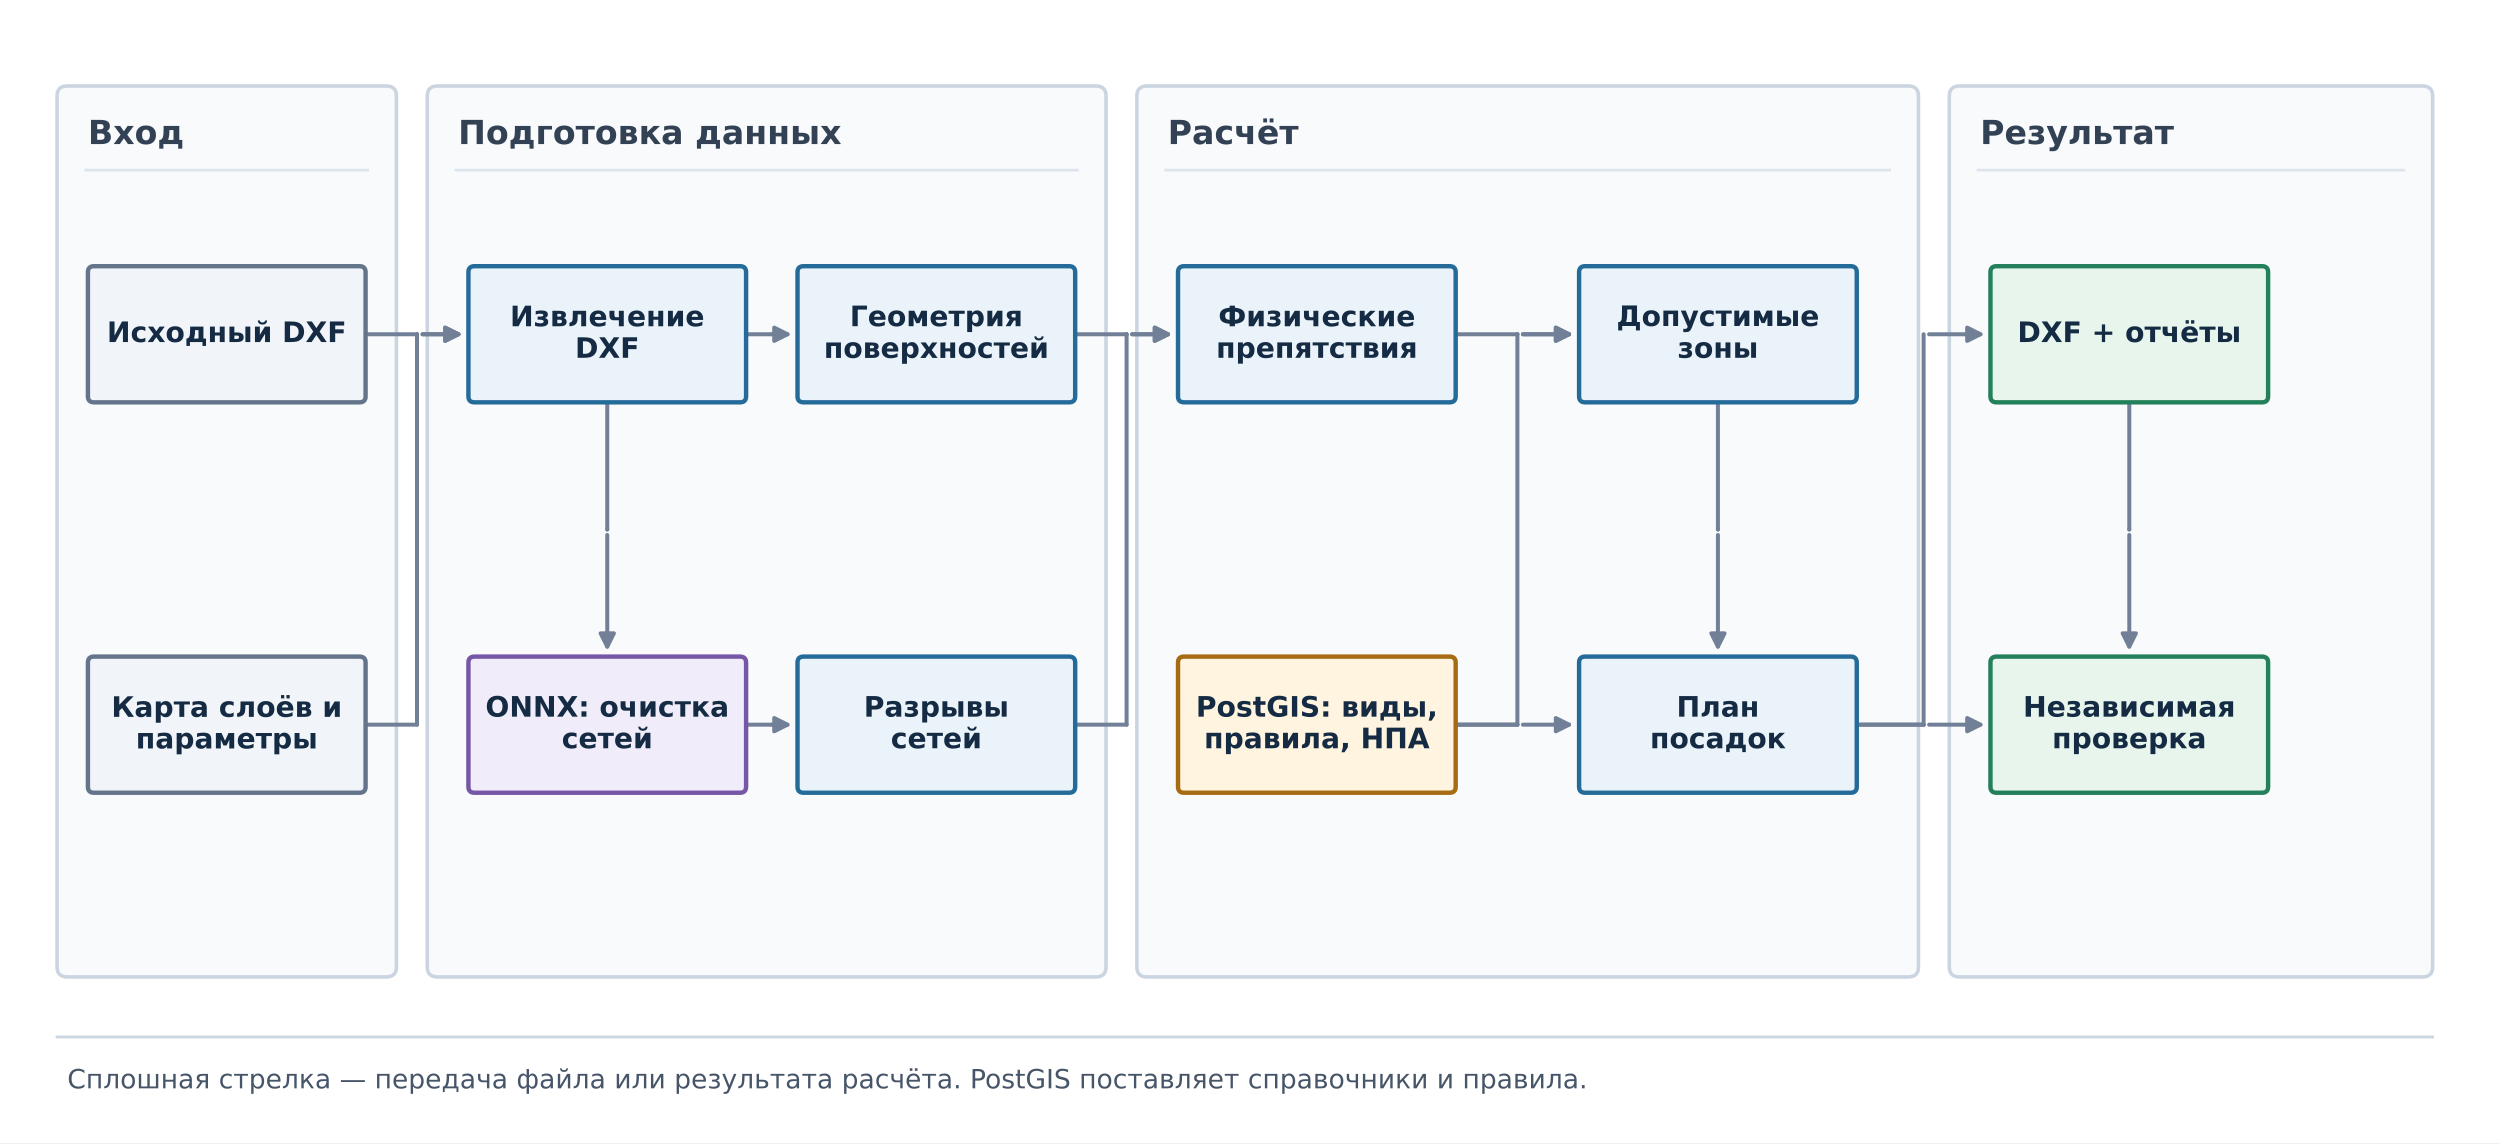
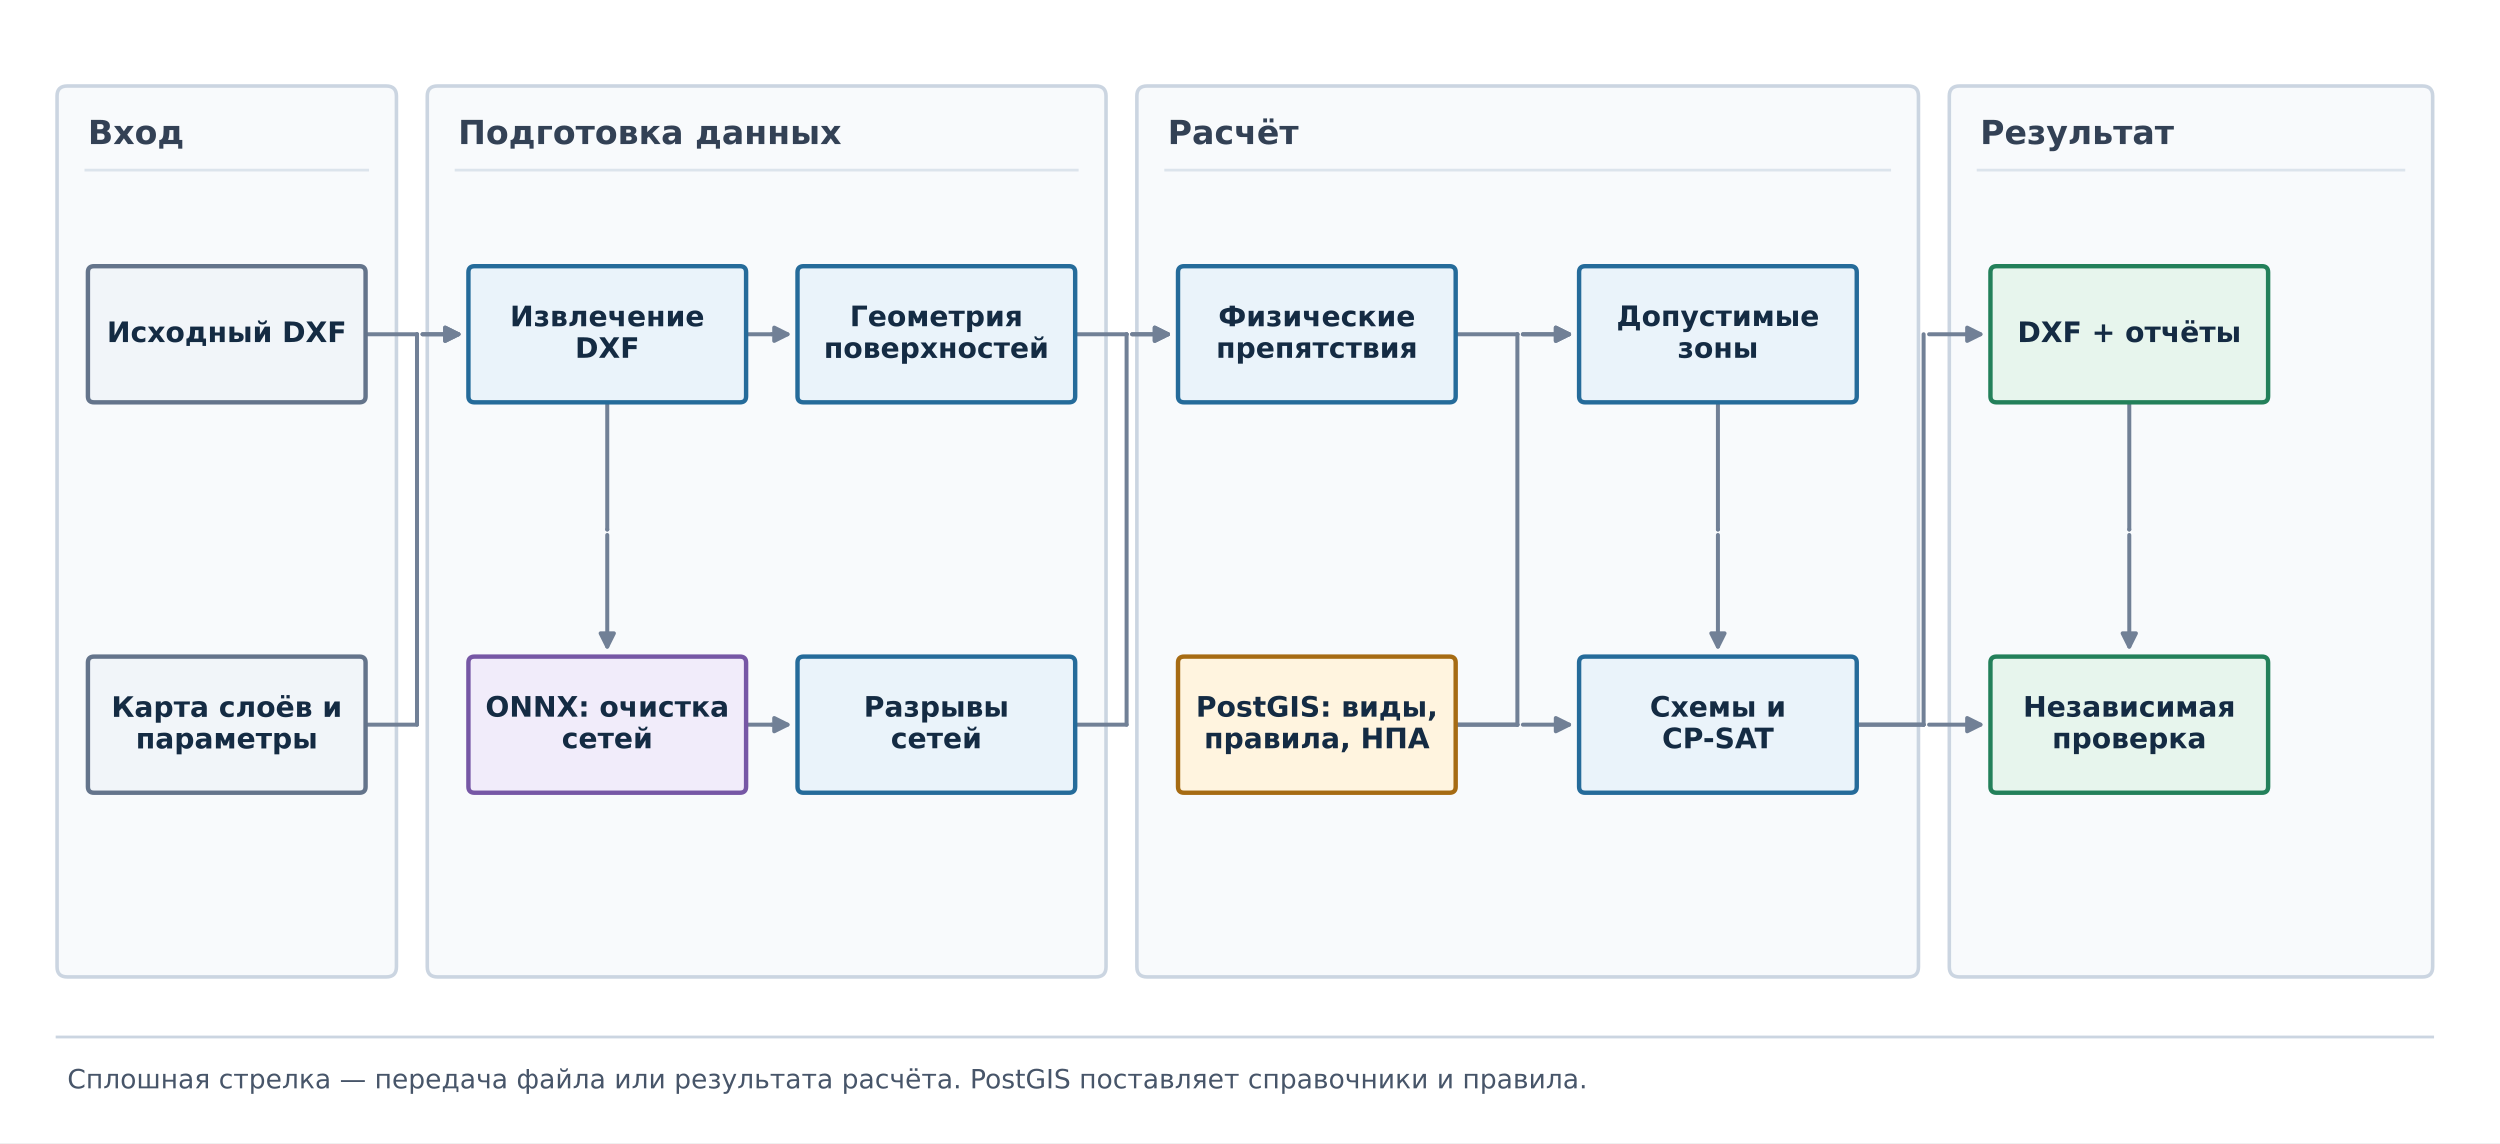
<svg xmlns="http://www.w3.org/2000/svg" width="904.32pt" height="413.46pt" viewBox="0 0 904.32 413.46" version="1.1">
  <defs>
    <style type="text/css">*{stroke-linejoin: round; stroke-linecap: butt}</style>
  </defs>
  <g id="figure_1">
    <g id="patch_1">
      <path d="M 0 413.46  L 904.32 413.46  L 904.32 -0  L 0 -0  z " style="fill: #ffffff" />
    </g>
    <g id="axes_1">
      <g id="patch_2">
-         <path d="M 24.36 31.108  L 139.68 31.108  Q 143.4 31.108 143.4 34.729  L 143.4 349.763  Q 143.4 353.384 139.68 353.384  L 24.36 353.384  Q 20.64 353.384 20.64 349.763  L 20.64 34.729  Q 20.64 31.108 24.36 31.108  z " clip-path="url(#pbd0133809a)" style="fill: #f8fafc; stroke: #cbd5e1; stroke-width: 1.3; stroke-linejoin: miter" />
+         <path d="M 24.36 31.108  L 139.68 31.108  Q 143.4 31.108 143.4 34.729  L 143.4 349.763  Q 143.4 353.384 139.68 353.384  L 24.36 353.384  Q 20.64 353.384 20.64 349.763  L 20.64 34.729  Q 20.64 31.108 24.36 31.108  z " clip-path="url(#p7a023d77e9)" style="fill: #f8fafc; stroke: #cbd5e1; stroke-width: 1.3; stroke-linejoin: miter" />
      </g>
      <g id="patch_3">
-         <path d="M 158.28 31.108  L 396.36 31.108  Q 400.08 31.108 400.08 34.729  L 400.08 349.763  Q 400.08 353.384 396.36 353.384  L 158.28 353.384  Q 154.56 353.384 154.56 349.763  L 154.56 34.729  Q 154.56 31.108 158.28 31.108  z " clip-path="url(#pbd0133809a)" style="fill: #f8fafc; stroke: #cbd5e1; stroke-width: 1.3; stroke-linejoin: miter" />
+         <path d="M 158.28 31.108  L 396.36 31.108  Q 400.08 31.108 400.08 34.729  L 400.08 349.763  Q 400.08 353.384 396.36 353.384  L 158.28 353.384  Q 154.56 353.384 154.56 349.763  L 154.56 34.729  Q 154.56 31.108 158.28 31.108  z " clip-path="url(#p7a023d77e9)" style="fill: #f8fafc; stroke: #cbd5e1; stroke-width: 1.3; stroke-linejoin: miter" />
      </g>
      <g id="patch_4">
-         <path d="M 414.96 31.108  L 690.24 31.108  Q 693.96 31.108 693.96 34.729  L 693.96 349.763  Q 693.96 353.384 690.24 353.384  L 414.96 353.384  Q 411.24 353.384 411.24 349.763  L 411.24 34.729  Q 411.24 31.108 414.96 31.108  z " clip-path="url(#pbd0133809a)" style="fill: #f8fafc; stroke: #cbd5e1; stroke-width: 1.3; stroke-linejoin: miter" />
+         <path d="M 414.96 31.108  L 690.24 31.108  Q 693.96 31.108 693.96 34.729  L 693.96 349.763  Q 693.96 353.384 690.24 353.384  L 414.96 353.384  Q 411.24 353.384 411.24 349.763  L 411.24 34.729  Q 411.24 31.108 414.96 31.108  z " clip-path="url(#p7a023d77e9)" style="fill: #f8fafc; stroke: #cbd5e1; stroke-width: 1.3; stroke-linejoin: miter" />
      </g>
      <g id="patch_5">
-         <path d="M 708.84 31.108  L 876.24 31.108  Q 879.96 31.108 879.96 34.729  L 879.96 349.763  Q 879.96 353.384 876.24 353.384  L 708.84 353.384  Q 705.12 353.384 705.12 349.763  L 705.12 34.729  Q 705.12 31.108 708.84 31.108  z " clip-path="url(#pbd0133809a)" style="fill: #f8fafc; stroke: #cbd5e1; stroke-width: 1.3; stroke-linejoin: miter" />
+         <path d="M 708.84 31.108  L 876.24 31.108  Q 879.96 31.108 879.96 34.729  L 879.96 349.763  Q 879.96 353.384 876.24 353.384  L 708.84 353.384  Q 705.12 353.384 705.12 349.763  L 705.12 34.729  Q 705.12 31.108 708.84 31.108  z " clip-path="url(#p7a023d77e9)" style="fill: #f8fafc; stroke: #cbd5e1; stroke-width: 1.3; stroke-linejoin: miter" />
      </g>
      <g id="line2d_1">
-         <path d="M 31.056 61.525  L 132.984 61.525  " clip-path="url(#pbd0133809a)" style="fill: none; stroke: #dce4ec; stroke-linecap: square" />
+         <path d="M 31.056 61.525  L 132.984 61.525  " clip-path="url(#p7a023d77e9)" style="fill: none; stroke: #dce4ec; stroke-linecap: square" />
      </g>
      <g id="line2d_2">
-         <path d="M 164.976 61.525  L 389.664 61.525  " clip-path="url(#pbd0133809a)" style="fill: none; stroke: #dce4ec; stroke-linecap: square" />
+         <path d="M 164.976 61.525  L 389.664 61.525  " clip-path="url(#p7a023d77e9)" style="fill: none; stroke: #dce4ec; stroke-linecap: square" />
      </g>
      <g id="line2d_3">
-         <path d="M 421.656 61.525  L 683.544 61.525  " clip-path="url(#pbd0133809a)" style="fill: none; stroke: #dce4ec; stroke-linecap: square" />
+         <path d="M 421.656 61.525  L 683.544 61.525  " clip-path="url(#p7a023d77e9)" style="fill: none; stroke: #dce4ec; stroke-linecap: square" />
      </g>
      <g id="line2d_4">
-         <path d="M 715.536 61.525  L 869.544 61.525  " clip-path="url(#pbd0133809a)" style="fill: none; stroke: #dce4ec; stroke-linecap: square" />
+         <path d="M 715.536 61.525  L 869.544 61.525  " clip-path="url(#p7a023d77e9)" style="fill: none; stroke: #dce4ec; stroke-linecap: square" />
      </g>
      <g id="line2d_5">
-         <path d="M 132.24 120.91  L 150.84 120.91  " clip-path="url(#pbd0133809a)" style="fill: none; stroke: #718096; stroke-width: 1.45; stroke-linecap: round" />
+         <path d="M 132.24 120.91  L 150.84 120.91  " clip-path="url(#p7a023d77e9)" style="fill: none; stroke: #718096; stroke-width: 1.45; stroke-linecap: round" />
      </g>
      <g id="line2d_6">
-         <path d="M 150.84 120.91  L 150.84 120.91  " clip-path="url(#pbd0133809a)" style="fill: none; stroke: #718096; stroke-width: 1.45; stroke-linecap: round" />
+         <path d="M 150.84 120.91  L 150.84 120.91  " clip-path="url(#p7a023d77e9)" style="fill: none; stroke: #718096; stroke-width: 1.45; stroke-linecap: round" />
      </g>
      <g id="patch_6">
-         <path d="M 152.843 120.91  Q 160.142 120.91 165.821 120.91  " clip-path="url(#pbd0133809a)" style="fill: none; stroke: #718096; stroke-width: 1.45; stroke-linecap: round" />
-         <path d="M 161.021 118.51  L 165.821 120.91  L 161.021 123.31  z " clip-path="url(#pbd0133809a)" style="fill: #718096; stroke: #718096; stroke-width: 1.45; stroke-linecap: round" />
+         <path d="M 152.843 120.91  Q 160.142 120.91 165.821 120.91  " clip-path="url(#p7a023d77e9)" style="fill: none; stroke: #718096; stroke-width: 1.45; stroke-linecap: round" />
+         <path d="M 161.021 118.51  L 165.821 120.91  L 161.021 123.31  z " clip-path="url(#p7a023d77e9)" style="fill: #718096; stroke: #718096; stroke-width: 1.45; stroke-linecap: round" />
      </g>
      <g id="line2d_7">
-         <path d="M 132.24 262.133  L 150.84 262.133  " clip-path="url(#pbd0133809a)" style="fill: none; stroke: #718096; stroke-width: 1.45; stroke-linecap: round" />
+         <path d="M 132.24 262.133  L 150.84 262.133  " clip-path="url(#p7a023d77e9)" style="fill: none; stroke: #718096; stroke-width: 1.45; stroke-linecap: round" />
      </g>
      <g id="line2d_8">
-         <path d="M 150.84 262.133  L 150.84 120.91  " clip-path="url(#pbd0133809a)" style="fill: none; stroke: #718096; stroke-width: 1.45; stroke-linecap: round" />
+         <path d="M 150.84 262.133  L 150.84 120.91  " clip-path="url(#p7a023d77e9)" style="fill: none; stroke: #718096; stroke-width: 1.45; stroke-linecap: round" />
      </g>
      <g id="patch_7">
-         <path d="M 152.843 120.91  Q 160.142 120.91 165.821 120.91  " clip-path="url(#pbd0133809a)" style="fill: none; stroke: #718096; stroke-width: 1.45; stroke-linecap: round" />
-         <path d="M 161.021 118.51  L 165.821 120.91  L 161.021 123.31  z " clip-path="url(#pbd0133809a)" style="fill: #718096; stroke: #718096; stroke-width: 1.45; stroke-linecap: round" />
+         <path d="M 152.843 120.91  Q 160.142 120.91 165.821 120.91  " clip-path="url(#p7a023d77e9)" style="fill: none; stroke: #718096; stroke-width: 1.45; stroke-linecap: round" />
+         <path d="M 161.021 118.51  L 165.821 120.91  L 161.021 123.31  z " clip-path="url(#p7a023d77e9)" style="fill: #718096; stroke: #718096; stroke-width: 1.45; stroke-linecap: round" />
      </g>
      <g id="line2d_9">
-         <path d="M 269.88 120.91  L 279.18 120.91  " clip-path="url(#pbd0133809a)" style="fill: none; stroke: #718096; stroke-width: 1.45; stroke-linecap: round" />
+         <path d="M 269.88 120.91  L 279.18 120.91  " clip-path="url(#p7a023d77e9)" style="fill: none; stroke: #718096; stroke-width: 1.45; stroke-linecap: round" />
      </g>
      <g id="line2d_10">
-         <path d="M 279.18 120.91  L 279.18 120.91  " clip-path="url(#pbd0133809a)" style="fill: none; stroke: #718096; stroke-width: 1.45; stroke-linecap: round" />
+         <path d="M 279.18 120.91  L 279.18 120.91  " clip-path="url(#p7a023d77e9)" style="fill: none; stroke: #718096; stroke-width: 1.45; stroke-linecap: round" />
      </g>
      <g id="patch_8">
-         <path d="M 281.183 120.91  Q 283.832 120.91 284.86 120.91  " clip-path="url(#pbd0133809a)" style="fill: none; stroke: #718096; stroke-width: 1.45; stroke-linecap: round" />
-         <path d="M 280.06 118.51  L 284.86 120.91  L 280.06 123.31  z " clip-path="url(#pbd0133809a)" style="fill: #718096; stroke: #718096; stroke-width: 1.45; stroke-linecap: round" />
+         <path d="M 281.183 120.91  Q 283.832 120.91 284.86 120.91  " clip-path="url(#p7a023d77e9)" style="fill: none; stroke: #718096; stroke-width: 1.45; stroke-linecap: round" />
+         <path d="M 280.06 118.51  L 284.86 120.91  L 280.06 123.31  z " clip-path="url(#p7a023d77e9)" style="fill: #718096; stroke: #718096; stroke-width: 1.45; stroke-linecap: round" />
      </g>
      <g id="line2d_11">
-         <path d="M 219.66 145.534  L 219.66 191.521  " clip-path="url(#pbd0133809a)" style="fill: none; stroke: #718096; stroke-width: 1.45; stroke-linecap: round" />
+         <path d="M 219.66 145.534  L 219.66 191.521  " clip-path="url(#p7a023d77e9)" style="fill: none; stroke: #718096; stroke-width: 1.45; stroke-linecap: round" />
      </g>
      <g id="line2d_12">
-         <path d="M 219.66 191.521  L 219.66 191.521  " clip-path="url(#pbd0133809a)" style="fill: none; stroke: #718096; stroke-width: 1.45; stroke-linecap: round" />
+         <path d="M 219.66 191.521  L 219.66 191.521  " clip-path="url(#p7a023d77e9)" style="fill: none; stroke: #718096; stroke-width: 1.45; stroke-linecap: round" />
      </g>
      <g id="patch_9">
-         <path d="M 219.66 193.523  Q 219.66 214.516 219.66 233.888  " clip-path="url(#pbd0133809a)" style="fill: none; stroke: #718096; stroke-width: 1.45; stroke-linecap: round" />
-         <path d="M 222.06 229.088  L 219.66 233.888  L 217.26 229.088  z " clip-path="url(#pbd0133809a)" style="fill: #718096; stroke: #718096; stroke-width: 1.45; stroke-linecap: round" />
+         <path d="M 219.66 193.523  Q 219.66 214.516 219.66 233.888  " clip-path="url(#p7a023d77e9)" style="fill: none; stroke: #718096; stroke-width: 1.45; stroke-linecap: round" />
+         <path d="M 222.06 229.088  L 219.66 233.888  L 217.26 229.088  z " clip-path="url(#p7a023d77e9)" style="fill: #718096; stroke: #718096; stroke-width: 1.45; stroke-linecap: round" />
      </g>
      <g id="line2d_13">
-         <path d="M 269.88 262.133  L 279.18 262.133  " clip-path="url(#pbd0133809a)" style="fill: none; stroke: #718096; stroke-width: 1.45; stroke-linecap: round" />
+         <path d="M 269.88 262.133  L 279.18 262.133  " clip-path="url(#p7a023d77e9)" style="fill: none; stroke: #718096; stroke-width: 1.45; stroke-linecap: round" />
      </g>
      <g id="line2d_14">
-         <path d="M 279.18 262.133  L 279.18 262.133  " clip-path="url(#pbd0133809a)" style="fill: none; stroke: #718096; stroke-width: 1.45; stroke-linecap: round" />
+         <path d="M 279.18 262.133  L 279.18 262.133  " clip-path="url(#p7a023d77e9)" style="fill: none; stroke: #718096; stroke-width: 1.45; stroke-linecap: round" />
      </g>
      <g id="patch_10">
-         <path d="M 281.183 262.133  Q 283.832 262.133 284.86 262.133  " clip-path="url(#pbd0133809a)" style="fill: none; stroke: #718096; stroke-width: 1.45; stroke-linecap: round" />
-         <path d="M 280.06 259.733  L 284.86 262.133  L 280.06 264.533  z " clip-path="url(#pbd0133809a)" style="fill: #718096; stroke: #718096; stroke-width: 1.45; stroke-linecap: round" />
+         <path d="M 281.183 262.133  Q 283.832 262.133 284.86 262.133  " clip-path="url(#p7a023d77e9)" style="fill: none; stroke: #718096; stroke-width: 1.45; stroke-linecap: round" />
+         <path d="M 280.06 259.733  L 284.86 262.133  L 280.06 264.533  z " clip-path="url(#p7a023d77e9)" style="fill: #718096; stroke: #718096; stroke-width: 1.45; stroke-linecap: round" />
      </g>
      <g id="line2d_15">
-         <path d="M 388.92 120.91  L 407.52 120.91  " clip-path="url(#pbd0133809a)" style="fill: none; stroke: #718096; stroke-width: 1.45; stroke-linecap: round" />
+         <path d="M 388.92 120.91  L 407.52 120.91  " clip-path="url(#p7a023d77e9)" style="fill: none; stroke: #718096; stroke-width: 1.45; stroke-linecap: round" />
      </g>
      <g id="line2d_16">
-         <path d="M 407.52 120.91  L 407.52 120.91  " clip-path="url(#pbd0133809a)" style="fill: none; stroke: #718096; stroke-width: 1.45; stroke-linecap: round" />
+         <path d="M 407.52 120.91  L 407.52 120.91  " clip-path="url(#p7a023d77e9)" style="fill: none; stroke: #718096; stroke-width: 1.45; stroke-linecap: round" />
      </g>
      <g id="patch_11">
-         <path d="M 409.523 120.91  Q 416.822 120.91 422.501 120.91  " clip-path="url(#pbd0133809a)" style="fill: none; stroke: #718096; stroke-width: 1.45; stroke-linecap: round" />
-         <path d="M 417.701 118.51  L 422.501 120.91  L 417.701 123.31  z " clip-path="url(#pbd0133809a)" style="fill: #718096; stroke: #718096; stroke-width: 1.45; stroke-linecap: round" />
+         <path d="M 409.523 120.91  Q 416.822 120.91 422.501 120.91  " clip-path="url(#p7a023d77e9)" style="fill: none; stroke: #718096; stroke-width: 1.45; stroke-linecap: round" />
+         <path d="M 417.701 118.51  L 422.501 120.91  L 417.701 123.31  z " clip-path="url(#p7a023d77e9)" style="fill: #718096; stroke: #718096; stroke-width: 1.45; stroke-linecap: round" />
      </g>
      <g id="line2d_17">
-         <path d="M 388.92 262.133  L 407.52 262.133  " clip-path="url(#pbd0133809a)" style="fill: none; stroke: #718096; stroke-width: 1.45; stroke-linecap: round" />
+         <path d="M 388.92 262.133  L 407.52 262.133  " clip-path="url(#p7a023d77e9)" style="fill: none; stroke: #718096; stroke-width: 1.45; stroke-linecap: round" />
      </g>
      <g id="line2d_18">
-         <path d="M 407.52 262.133  L 407.52 120.91  " clip-path="url(#pbd0133809a)" style="fill: none; stroke: #718096; stroke-width: 1.45; stroke-linecap: round" />
+         <path d="M 407.52 262.133  L 407.52 120.91  " clip-path="url(#p7a023d77e9)" style="fill: none; stroke: #718096; stroke-width: 1.45; stroke-linecap: round" />
      </g>
      <g id="patch_12">
-         <path d="M 409.523 120.91  Q 416.822 120.91 422.501 120.91  " clip-path="url(#pbd0133809a)" style="fill: none; stroke: #718096; stroke-width: 1.45; stroke-linecap: round" />
-         <path d="M 417.701 118.51  L 422.501 120.91  L 417.701 123.31  z " clip-path="url(#pbd0133809a)" style="fill: #718096; stroke: #718096; stroke-width: 1.45; stroke-linecap: round" />
+         <path d="M 409.523 120.91  Q 416.822 120.91 422.501 120.91  " clip-path="url(#p7a023d77e9)" style="fill: none; stroke: #718096; stroke-width: 1.45; stroke-linecap: round" />
+         <path d="M 417.701 118.51  L 422.501 120.91  L 417.701 123.31  z " clip-path="url(#p7a023d77e9)" style="fill: #718096; stroke: #718096; stroke-width: 1.45; stroke-linecap: round" />
      </g>
      <g id="line2d_19">
-         <path d="M 526.56 120.91  L 548.88 120.91  " clip-path="url(#pbd0133809a)" style="fill: none; stroke: #718096; stroke-width: 1.45; stroke-linecap: round" />
+         <path d="M 526.56 120.91  L 548.88 120.91  " clip-path="url(#p7a023d77e9)" style="fill: none; stroke: #718096; stroke-width: 1.45; stroke-linecap: round" />
      </g>
      <g id="line2d_20">
-         <path d="M 548.88 120.91  L 548.88 120.91  " clip-path="url(#pbd0133809a)" style="fill: none; stroke: #718096; stroke-width: 1.45; stroke-linecap: round" />
+         <path d="M 548.88 120.91  L 548.88 120.91  " clip-path="url(#p7a023d77e9)" style="fill: none; stroke: #718096; stroke-width: 1.45; stroke-linecap: round" />
      </g>
      <g id="patch_13">
-         <path d="M 550.883 120.91  Q 560.042 120.91 567.58 120.91  " clip-path="url(#pbd0133809a)" style="fill: none; stroke: #718096; stroke-width: 1.45; stroke-linecap: round" />
-         <path d="M 562.78 118.51  L 567.58 120.91  L 562.78 123.31  z " clip-path="url(#pbd0133809a)" style="fill: #718096; stroke: #718096; stroke-width: 1.45; stroke-linecap: round" />
+         <path d="M 550.883 120.91  Q 560.042 120.91 567.58 120.91  " clip-path="url(#p7a023d77e9)" style="fill: none; stroke: #718096; stroke-width: 1.45; stroke-linecap: round" />
+         <path d="M 562.78 118.51  L 567.58 120.91  L 562.78 123.31  z " clip-path="url(#p7a023d77e9)" style="fill: #718096; stroke: #718096; stroke-width: 1.45; stroke-linecap: round" />
      </g>
      <g id="line2d_21">
-         <path d="M 526.56 262.133  L 548.88 262.133  " clip-path="url(#pbd0133809a)" style="fill: none; stroke: #718096; stroke-width: 1.45; stroke-linecap: round" />
+         <path d="M 526.56 262.133  L 548.88 262.133  " clip-path="url(#p7a023d77e9)" style="fill: none; stroke: #718096; stroke-width: 1.45; stroke-linecap: round" />
      </g>
      <g id="line2d_22">
-         <path d="M 548.88 262.133  L 548.88 120.91  " clip-path="url(#pbd0133809a)" style="fill: none; stroke: #718096; stroke-width: 1.45; stroke-linecap: round" />
+         <path d="M 548.88 262.133  L 548.88 120.91  " clip-path="url(#p7a023d77e9)" style="fill: none; stroke: #718096; stroke-width: 1.45; stroke-linecap: round" />
      </g>
      <g id="patch_14">
-         <path d="M 550.883 120.91  Q 560.042 120.91 567.58 120.91  " clip-path="url(#pbd0133809a)" style="fill: none; stroke: #718096; stroke-width: 1.45; stroke-linecap: round" />
-         <path d="M 562.78 118.51  L 567.58 120.91  L 562.78 123.31  z " clip-path="url(#pbd0133809a)" style="fill: #718096; stroke: #718096; stroke-width: 1.45; stroke-linecap: round" />
+         <path d="M 550.883 120.91  Q 560.042 120.91 567.58 120.91  " clip-path="url(#p7a023d77e9)" style="fill: none; stroke: #718096; stroke-width: 1.45; stroke-linecap: round" />
+         <path d="M 562.78 118.51  L 567.58 120.91  L 562.78 123.31  z " clip-path="url(#p7a023d77e9)" style="fill: #718096; stroke: #718096; stroke-width: 1.45; stroke-linecap: round" />
      </g>
      <g id="line2d_23">
-         <path d="M 526.56 262.133  L 548.88 262.133  " clip-path="url(#pbd0133809a)" style="fill: none; stroke: #718096; stroke-width: 1.45; stroke-linecap: round" />
+         <path d="M 526.56 262.133  L 548.88 262.133  " clip-path="url(#p7a023d77e9)" style="fill: none; stroke: #718096; stroke-width: 1.45; stroke-linecap: round" />
      </g>
      <g id="line2d_24">
-         <path d="M 548.88 262.133  L 548.88 262.133  " clip-path="url(#pbd0133809a)" style="fill: none; stroke: #718096; stroke-width: 1.45; stroke-linecap: round" />
+         <path d="M 548.88 262.133  L 548.88 262.133  " clip-path="url(#p7a023d77e9)" style="fill: none; stroke: #718096; stroke-width: 1.45; stroke-linecap: round" />
      </g>
      <g id="patch_15">
-         <path d="M 550.883 262.133  Q 560.042 262.133 567.58 262.133  " clip-path="url(#pbd0133809a)" style="fill: none; stroke: #718096; stroke-width: 1.45; stroke-linecap: round" />
-         <path d="M 562.78 259.733  L 567.58 262.133  L 562.78 264.533  z " clip-path="url(#pbd0133809a)" style="fill: #718096; stroke: #718096; stroke-width: 1.45; stroke-linecap: round" />
+         <path d="M 550.883 262.133  Q 560.042 262.133 567.58 262.133  " clip-path="url(#p7a023d77e9)" style="fill: none; stroke: #718096; stroke-width: 1.45; stroke-linecap: round" />
+         <path d="M 562.78 259.733  L 567.58 262.133  L 562.78 264.533  z " clip-path="url(#p7a023d77e9)" style="fill: #718096; stroke: #718096; stroke-width: 1.45; stroke-linecap: round" />
      </g>
      <g id="line2d_25">
-         <path d="M 621.42 145.534  L 621.42 191.521  " clip-path="url(#pbd0133809a)" style="fill: none; stroke: #718096; stroke-width: 1.45; stroke-linecap: round" />
+         <path d="M 621.42 145.534  L 621.42 191.521  " clip-path="url(#p7a023d77e9)" style="fill: none; stroke: #718096; stroke-width: 1.45; stroke-linecap: round" />
      </g>
      <g id="line2d_26">
-         <path d="M 621.42 191.521  L 621.42 191.521  " clip-path="url(#pbd0133809a)" style="fill: none; stroke: #718096; stroke-width: 1.45; stroke-linecap: round" />
+         <path d="M 621.42 191.521  L 621.42 191.521  " clip-path="url(#p7a023d77e9)" style="fill: none; stroke: #718096; stroke-width: 1.45; stroke-linecap: round" />
      </g>
      <g id="patch_16">
-         <path d="M 621.42 193.523  Q 621.42 214.516 621.42 233.888  " clip-path="url(#pbd0133809a)" style="fill: none; stroke: #718096; stroke-width: 1.45; stroke-linecap: round" />
-         <path d="M 623.82 229.088  L 621.42 233.888  L 619.02 229.088  z " clip-path="url(#pbd0133809a)" style="fill: #718096; stroke: #718096; stroke-width: 1.45; stroke-linecap: round" />
+         <path d="M 621.42 193.523  Q 621.42 214.516 621.42 233.888  " clip-path="url(#p7a023d77e9)" style="fill: none; stroke: #718096; stroke-width: 1.45; stroke-linecap: round" />
+         <path d="M 623.82 229.088  L 621.42 233.888  L 619.02 229.088  z " clip-path="url(#p7a023d77e9)" style="fill: #718096; stroke: #718096; stroke-width: 1.45; stroke-linecap: round" />
      </g>
      <g id="line2d_27">
-         <path d="M 671.64 262.133  L 695.82 262.133  " clip-path="url(#pbd0133809a)" style="fill: none; stroke: #718096; stroke-width: 1.45; stroke-linecap: round" />
+         <path d="M 671.64 262.133  L 695.82 262.133  " clip-path="url(#p7a023d77e9)" style="fill: none; stroke: #718096; stroke-width: 1.45; stroke-linecap: round" />
      </g>
      <g id="line2d_28">
-         <path d="M 695.82 262.133  L 695.82 120.91  " clip-path="url(#pbd0133809a)" style="fill: none; stroke: #718096; stroke-width: 1.45; stroke-linecap: round" />
+         <path d="M 695.82 262.133  L 695.82 120.91  " clip-path="url(#p7a023d77e9)" style="fill: none; stroke: #718096; stroke-width: 1.45; stroke-linecap: round" />
      </g>
      <g id="patch_17">
-         <path d="M 697.818 120.91  Q 707.909 120.91 716.378 120.91  " clip-path="url(#pbd0133809a)" style="fill: none; stroke: #718096; stroke-width: 1.45; stroke-linecap: round" />
-         <path d="M 711.578 118.51  L 716.378 120.91  L 711.578 123.31  z " clip-path="url(#pbd0133809a)" style="fill: #718096; stroke: #718096; stroke-width: 1.45; stroke-linecap: round" />
+         <path d="M 697.818 120.91  Q 707.909 120.91 716.378 120.91  " clip-path="url(#p7a023d77e9)" style="fill: none; stroke: #718096; stroke-width: 1.45; stroke-linecap: round" />
+         <path d="M 711.578 118.51  L 716.378 120.91  L 711.578 123.31  z " clip-path="url(#p7a023d77e9)" style="fill: #718096; stroke: #718096; stroke-width: 1.45; stroke-linecap: round" />
      </g>
      <g id="line2d_29">
-         <path d="M 671.64 262.133  L 695.82 262.133  " clip-path="url(#pbd0133809a)" style="fill: none; stroke: #718096; stroke-width: 1.45; stroke-linecap: round" />
+         <path d="M 671.64 262.133  L 695.82 262.133  " clip-path="url(#p7a023d77e9)" style="fill: none; stroke: #718096; stroke-width: 1.45; stroke-linecap: round" />
      </g>
      <g id="line2d_30">
-         <path d="M 695.82 262.133  L 695.82 262.133  " clip-path="url(#pbd0133809a)" style="fill: none; stroke: #718096; stroke-width: 1.45; stroke-linecap: round" />
+         <path d="M 695.82 262.133  L 695.82 262.133  " clip-path="url(#p7a023d77e9)" style="fill: none; stroke: #718096; stroke-width: 1.45; stroke-linecap: round" />
      </g>
      <g id="patch_18">
-         <path d="M 697.818 262.133  Q 707.909 262.133 716.378 262.133  " clip-path="url(#pbd0133809a)" style="fill: none; stroke: #718096; stroke-width: 1.45; stroke-linecap: round" />
-         <path d="M 711.578 259.733  L 716.378 262.133  L 711.578 264.533  z " clip-path="url(#pbd0133809a)" style="fill: #718096; stroke: #718096; stroke-width: 1.45; stroke-linecap: round" />
+         <path d="M 697.818 262.133  Q 707.909 262.133 716.378 262.133  " clip-path="url(#p7a023d77e9)" style="fill: none; stroke: #718096; stroke-width: 1.45; stroke-linecap: round" />
+         <path d="M 711.578 259.733  L 716.378 262.133  L 711.578 264.533  z " clip-path="url(#p7a023d77e9)" style="fill: #718096; stroke: #718096; stroke-width: 1.45; stroke-linecap: round" />
      </g>
      <g id="line2d_31">
-         <path d="M 770.22 145.534  L 770.22 191.521  " clip-path="url(#pbd0133809a)" style="fill: none; stroke: #718096; stroke-width: 1.45; stroke-linecap: round" />
+         <path d="M 770.22 145.534  L 770.22 191.521  " clip-path="url(#p7a023d77e9)" style="fill: none; stroke: #718096; stroke-width: 1.45; stroke-linecap: round" />
      </g>
      <g id="line2d_32">
-         <path d="M 770.22 191.521  L 770.22 191.521  " clip-path="url(#pbd0133809a)" style="fill: none; stroke: #718096; stroke-width: 1.45; stroke-linecap: round" />
+         <path d="M 770.22 191.521  L 770.22 191.521  " clip-path="url(#p7a023d77e9)" style="fill: none; stroke: #718096; stroke-width: 1.45; stroke-linecap: round" />
      </g>
      <g id="patch_19">
-         <path d="M 770.22 193.523  Q 770.22 214.516 770.22 233.888  " clip-path="url(#pbd0133809a)" style="fill: none; stroke: #718096; stroke-width: 1.45; stroke-linecap: round" />
-         <path d="M 772.62 229.088  L 770.22 233.888  L 767.82 229.088  z " clip-path="url(#pbd0133809a)" style="fill: #718096; stroke: #718096; stroke-width: 1.45; stroke-linecap: round" />
+         <path d="M 770.22 193.523  Q 770.22 214.516 770.22 233.888  " clip-path="url(#p7a023d77e9)" style="fill: none; stroke: #718096; stroke-width: 1.45; stroke-linecap: round" />
+         <path d="M 772.62 229.088  L 770.22 233.888  L 767.82 229.088  z " clip-path="url(#p7a023d77e9)" style="fill: #718096; stroke: #718096; stroke-width: 1.45; stroke-linecap: round" />
      </g>
      <g id="line2d_33">
-         <path d="M 20.64 375.11  L 879.96 375.11  " clip-path="url(#pbd0133809a)" style="fill: none; stroke: #cbd5e1; stroke-linecap: square" />
+         <path d="M 20.64 375.11  L 879.96 375.11  " clip-path="url(#p7a023d77e9)" style="fill: none; stroke: #cbd5e1; stroke-linecap: square" />
      </g>
      <g id="text_1">
        <text style="font-weight: 700; font-size: 12px; font-family: 'DejaVu Sans'; text-anchor: start; fill: #334155" x="31.8" y="52.11" transform="rotate(-0 31.8 52.10984)">Вход</text>
      </g>
      <g id="text_2">
        <text style="font-weight: 700; font-size: 12px; font-family: 'DejaVu Sans'; text-anchor: start; fill: #334155" x="165.72" y="52.11" transform="rotate(-0 165.72 52.10984)">Подготовка данных</text>
      </g>
      <g id="text_3">
        <text style="font-weight: 700; font-size: 12px; font-family: 'DejaVu Sans'; text-anchor: start; fill: #334155" x="422.4" y="52.11" transform="rotate(-0 422.4 52.10984)">Расчёт</text>
      </g>
      <g id="text_4">
        <text style="font-weight: 700; font-size: 12px; font-family: 'DejaVu Sans'; text-anchor: start; fill: #334155" x="716.28" y="52.11" transform="rotate(-0 716.28 52.10984)">Результат</text>
      </g>
      <g id="text_5">
        <text style="font-size: 9.6px; font-family: 'DejaVu Sans'; text-anchor: start; fill: #475569" x="24.36" y="393.692" transform="rotate(-0 24.36 393.692)">Сплошная стрелка — передача файла или результата расчёта. PostGIS поставляет справочники и правила.</text>
      </g>
      <g id="patch_20">
-         <path d="M 34.032 96.287  L 130.008 96.287  Q 132.24 96.287 132.24 98.46  L 132.24 143.361  Q 132.24 145.534 130.008 145.534  L 34.032 145.534  Q 31.8 145.534 31.8 143.361  L 31.8 98.46  Q 31.8 96.287 34.032 96.287  z " clip-path="url(#pbd0133809a)" style="fill: #f1f5f9; stroke: #64748b; stroke-width: 1.6; stroke-linejoin: miter" />
+         <path d="M 34.032 96.287  L 130.008 96.287  Q 132.24 96.287 132.24 98.46  L 132.24 143.361  Q 132.24 145.534 130.008 145.534  L 34.032 145.534  Q 31.8 145.534 31.8 143.361  L 31.8 98.46  Q 31.8 96.287 34.032 96.287  z " clip-path="url(#p7a023d77e9)" style="fill: #f1f5f9; stroke: #64748b; stroke-width: 1.6; stroke-linejoin: miter" />
      </g>
      <g id="patch_21">
-         <path d="M 34.032 237.509  L 130.008 237.509  Q 132.24 237.509 132.24 239.682  L 132.24 284.583  Q 132.24 286.756 130.008 286.756  L 34.032 286.756  Q 31.8 286.756 31.8 284.583  L 31.8 239.682  Q 31.8 237.509 34.032 237.509  z " clip-path="url(#pbd0133809a)" style="fill: #f1f5f9; stroke: #64748b; stroke-width: 1.6; stroke-linejoin: miter" />
+         <path d="M 34.032 237.509  L 130.008 237.509  Q 132.24 237.509 132.24 239.682  L 132.24 284.583  Q 132.24 286.756 130.008 286.756  L 34.032 286.756  Q 31.8 286.756 31.8 284.583  L 31.8 239.682  Q 31.8 237.509 34.032 237.509  z " clip-path="url(#p7a023d77e9)" style="fill: #f1f5f9; stroke: #64748b; stroke-width: 1.6; stroke-linejoin: miter" />
      </g>
      <g id="patch_22">
-         <path d="M 171.672 96.287  L 267.648 96.287  Q 269.88 96.287 269.88 98.46  L 269.88 143.361  Q 269.88 145.534 267.648 145.534  L 171.672 145.534  Q 169.44 145.534 169.44 143.361  L 169.44 98.46  Q 169.44 96.287 171.672 96.287  z " clip-path="url(#pbd0133809a)" style="fill: #eaf3fa; stroke: #256b9a; stroke-width: 1.6; stroke-linejoin: miter" />
+         <path d="M 171.672 96.287  L 267.648 96.287  Q 269.88 96.287 269.88 98.46  L 269.88 143.361  Q 269.88 145.534 267.648 145.534  L 171.672 145.534  Q 169.44 145.534 169.44 143.361  L 169.44 98.46  Q 169.44 96.287 171.672 96.287  z " clip-path="url(#p7a023d77e9)" style="fill: #eaf3fa; stroke: #256b9a; stroke-width: 1.6; stroke-linejoin: miter" />
      </g>
      <g id="patch_23">
-         <path d="M 290.712 96.287  L 386.688 96.287  Q 388.92 96.287 388.92 98.46  L 388.92 143.361  Q 388.92 145.534 386.688 145.534  L 290.712 145.534  Q 288.48 145.534 288.48 143.361  L 288.48 98.46  Q 288.48 96.287 290.712 96.287  z " clip-path="url(#pbd0133809a)" style="fill: #eaf3fa; stroke: #256b9a; stroke-width: 1.6; stroke-linejoin: miter" />
+         <path d="M 290.712 96.287  L 386.688 96.287  Q 388.92 96.287 388.92 98.46  L 388.92 143.361  Q 388.92 145.534 386.688 145.534  L 290.712 145.534  Q 288.48 145.534 288.48 143.361  L 288.48 98.46  Q 288.48 96.287 290.712 96.287  z " clip-path="url(#p7a023d77e9)" style="fill: #eaf3fa; stroke: #256b9a; stroke-width: 1.6; stroke-linejoin: miter" />
      </g>
      <g id="patch_24">
-         <path d="M 171.672 237.509  L 267.648 237.509  Q 269.88 237.509 269.88 239.682  L 269.88 284.583  Q 269.88 286.756 267.648 286.756  L 171.672 286.756  Q 169.44 286.756 169.44 284.583  L 169.44 239.682  Q 169.44 237.509 171.672 237.509  z " clip-path="url(#pbd0133809a)" style="fill: #f1ecfa; stroke: #7657a5; stroke-width: 1.6; stroke-linejoin: miter" />
+         <path d="M 171.672 237.509  L 267.648 237.509  Q 269.88 237.509 269.88 239.682  L 269.88 284.583  Q 269.88 286.756 267.648 286.756  L 171.672 286.756  Q 169.44 286.756 169.44 284.583  L 169.44 239.682  Q 169.44 237.509 171.672 237.509  z " clip-path="url(#p7a023d77e9)" style="fill: #f1ecfa; stroke: #7657a5; stroke-width: 1.6; stroke-linejoin: miter" />
      </g>
      <g id="patch_25">
-         <path d="M 290.712 237.509  L 386.688 237.509  Q 388.92 237.509 388.92 239.682  L 388.92 284.583  Q 388.92 286.756 386.688 286.756  L 290.712 286.756  Q 288.48 286.756 288.48 284.583  L 288.48 239.682  Q 288.48 237.509 290.712 237.509  z " clip-path="url(#pbd0133809a)" style="fill: #eaf3fa; stroke: #256b9a; stroke-width: 1.6; stroke-linejoin: miter" />
+         <path d="M 290.712 237.509  L 386.688 237.509  Q 388.92 237.509 388.92 239.682  L 388.92 284.583  Q 388.92 286.756 386.688 286.756  L 290.712 286.756  Q 288.48 286.756 288.48 284.583  L 288.48 239.682  Q 288.48 237.509 290.712 237.509  z " clip-path="url(#p7a023d77e9)" style="fill: #eaf3fa; stroke: #256b9a; stroke-width: 1.6; stroke-linejoin: miter" />
      </g>
      <g id="patch_26">
-         <path d="M 428.352 96.287  L 524.328 96.287  Q 526.56 96.287 526.56 98.46  L 526.56 143.361  Q 526.56 145.534 524.328 145.534  L 428.352 145.534  Q 426.12 145.534 426.12 143.361  L 426.12 98.46  Q 426.12 96.287 428.352 96.287  z " clip-path="url(#pbd0133809a)" style="fill: #eaf3fa; stroke: #256b9a; stroke-width: 1.6; stroke-linejoin: miter" />
+         <path d="M 428.352 96.287  L 524.328 96.287  Q 526.56 96.287 526.56 98.46  L 526.56 143.361  Q 526.56 145.534 524.328 145.534  L 428.352 145.534  Q 426.12 145.534 426.12 143.361  L 426.12 98.46  Q 426.12 96.287 428.352 96.287  z " clip-path="url(#p7a023d77e9)" style="fill: #eaf3fa; stroke: #256b9a; stroke-width: 1.6; stroke-linejoin: miter" />
      </g>
      <g id="patch_27">
-         <path d="M 573.432 96.287  L 669.408 96.287  Q 671.64 96.287 671.64 98.46  L 671.64 143.361  Q 671.64 145.534 669.408 145.534  L 573.432 145.534  Q 571.2 145.534 571.2 143.361  L 571.2 98.46  Q 571.2 96.287 573.432 96.287  z " clip-path="url(#pbd0133809a)" style="fill: #eaf3fa; stroke: #256b9a; stroke-width: 1.6; stroke-linejoin: miter" />
+         <path d="M 573.432 96.287  L 669.408 96.287  Q 671.64 96.287 671.64 98.46  L 671.64 143.361  Q 671.64 145.534 669.408 145.534  L 573.432 145.534  Q 571.2 145.534 571.2 143.361  L 571.2 98.46  Q 571.2 96.287 573.432 96.287  z " clip-path="url(#p7a023d77e9)" style="fill: #eaf3fa; stroke: #256b9a; stroke-width: 1.6; stroke-linejoin: miter" />
      </g>
      <g id="patch_28">
-         <path d="M 428.352 237.509  L 524.328 237.509  Q 526.56 237.509 526.56 239.682  L 526.56 284.583  Q 526.56 286.756 524.328 286.756  L 428.352 286.756  Q 426.12 286.756 426.12 284.583  L 426.12 239.682  Q 426.12 237.509 428.352 237.509  z " clip-path="url(#pbd0133809a)" style="fill: #fff4df; stroke: #a66b13; stroke-width: 1.6; stroke-linejoin: miter" />
+         <path d="M 428.352 237.509  L 524.328 237.509  Q 526.56 237.509 526.56 239.682  L 526.56 284.583  Q 526.56 286.756 524.328 286.756  L 428.352 286.756  Q 426.12 286.756 426.12 284.583  L 426.12 239.682  Q 426.12 237.509 428.352 237.509  z " clip-path="url(#p7a023d77e9)" style="fill: #fff4df; stroke: #a66b13; stroke-width: 1.6; stroke-linejoin: miter" />
      </g>
      <g id="patch_29">
-         <path d="M 573.432 237.509  L 669.408 237.509  Q 671.64 237.509 671.64 239.682  L 671.64 284.583  Q 671.64 286.756 669.408 286.756  L 573.432 286.756  Q 571.2 286.756 571.2 284.583  L 571.2 239.682  Q 571.2 237.509 573.432 237.509  z " clip-path="url(#pbd0133809a)" style="fill: #eaf3fa; stroke: #256b9a; stroke-width: 1.6; stroke-linejoin: miter" />
+         <path d="M 573.432 237.509  L 669.408 237.509  Q 671.64 237.509 671.64 239.682  L 671.64 284.583  Q 671.64 286.756 669.408 286.756  L 573.432 286.756  Q 571.2 286.756 571.2 284.583  L 571.2 239.682  Q 571.2 237.509 573.432 237.509  z " clip-path="url(#p7a023d77e9)" style="fill: #eaf3fa; stroke: #256b9a; stroke-width: 1.6; stroke-linejoin: miter" />
      </g>
      <g id="patch_30">
-         <path d="M 722.232 96.287  L 818.208 96.287  Q 820.44 96.287 820.44 98.46  L 820.44 143.361  Q 820.44 145.534 818.208 145.534  L 722.232 145.534  Q 720 145.534 720 143.361  L 720 98.46  Q 720 96.287 722.232 96.287  z " clip-path="url(#pbd0133809a)" style="fill: #e7f5ed; stroke: #23805a; stroke-width: 1.6; stroke-linejoin: miter" />
+         <path d="M 722.232 96.287  L 818.208 96.287  Q 820.44 96.287 820.44 98.46  L 820.44 143.361  Q 820.44 145.534 818.208 145.534  L 722.232 145.534  Q 720 145.534 720 143.361  L 720 98.46  Q 720 96.287 722.232 96.287  z " clip-path="url(#p7a023d77e9)" style="fill: #e7f5ed; stroke: #23805a; stroke-width: 1.6; stroke-linejoin: miter" />
      </g>
      <g id="patch_31">
-         <path d="M 722.232 237.509  L 818.208 237.509  Q 820.44 237.509 820.44 239.682  L 820.44 284.583  Q 820.44 286.756 818.208 286.756  L 722.232 286.756  Q 720 286.756 720 284.583  L 720 239.682  Q 720 237.509 722.232 237.509  z " clip-path="url(#pbd0133809a)" style="fill: #e7f5ed; stroke: #23805a; stroke-width: 1.6; stroke-linejoin: miter" />
+         <path d="M 722.232 237.509  L 818.208 237.509  Q 820.44 237.509 820.44 239.682  L 820.44 284.583  Q 820.44 286.756 818.208 286.756  L 722.232 286.756  Q 720 286.756 720 284.583  L 720 239.682  Q 720 237.509 722.232 237.509  z " clip-path="url(#p7a023d77e9)" style="fill: #e7f5ed; stroke: #23805a; stroke-width: 1.6; stroke-linejoin: miter" />
      </g>
      <g id="text_6">
        <text style="font-weight: 600; font-size: 10.2px; font-family: 'DejaVu Sans'; text-anchor: middle; fill: #142b43" x="82.02" y="123.725" transform="rotate(-0 82.02 123.7249)">Исходный DXF</text>
      </g>
      <g id="text_7">
        <text style="font-weight: 600; font-size: 10.2px; font-family: 'DejaVu Sans'; fill: #142b43" transform="translate(40.28845 259.3079)">Карта слоёв и</text>
        <text style="font-weight: 600; font-size: 10.2px; font-family: 'DejaVu Sans'; fill: #142b43" transform="translate(49.11623 270.7297)">параметры</text>
      </g>
      <g id="text_8">
        <text style="font-weight: 600; font-size: 10.2px; font-family: 'DejaVu Sans'; fill: #142b43" transform="translate(184.4891 118.0141)">Извлечение</text>
        <text style="font-weight: 600; font-size: 10.2px; font-family: 'DejaVu Sans'; fill: #142b43" transform="translate(208.0105 129.4358)">DXF</text>
      </g>
      <g id="text_9">
        <text style="font-weight: 600; font-size: 10.2px; font-family: 'DejaVu Sans'; fill: #142b43" transform="translate(307.4059 117.9873)">Геометрия</text>
        <text style="font-weight: 600; font-size: 10.2px; font-family: 'DejaVu Sans'; fill: #142b43" transform="translate(298.0068 129.4626)">поверхностей</text>
      </g>
      <g id="text_10">
        <text style="font-weight: 600; font-size: 10.2px; font-family: 'DejaVu Sans'; fill: #142b43" transform="translate(175.5809 259.2362)">ONNX: очистка</text>
        <text style="font-weight: 600; font-size: 10.2px; font-family: 'DejaVu Sans'; fill: #142b43" transform="translate(203.1894 270.658)">сетей</text>
      </g>
      <g id="text_11">
        <text style="font-weight: 600; font-size: 10.2px; font-family: 'DejaVu Sans'; fill: #142b43" transform="translate(312.4541 259.2362)">Разрывы</text>
        <text style="font-weight: 600; font-size: 10.2px; font-family: 'DejaVu Sans'; fill: #142b43" transform="translate(322.2294 270.658)">сетей</text>
      </g>
      <g id="text_12">
        <text style="font-weight: 600; font-size: 10.2px; font-family: 'DejaVu Sans'; fill: #142b43" transform="translate(440.6942 118.0141)">Физические</text>
        <text style="font-weight: 600; font-size: 10.2px; font-family: 'DejaVu Sans'; fill: #142b43" transform="translate(439.8989 129.4358)">препятствия</text>
      </g>
      <g id="text_13">
        <text style="font-weight: 600; font-size: 10.2px; font-family: 'DejaVu Sans'; fill: #142b43" transform="translate(584.7335 117.9344)">Допустимые</text>
        <text style="font-weight: 600; font-size: 10.2px; font-family: 'DejaVu Sans'; fill: #142b43" transform="translate(606.8165 129.4358)">зоны</text>
      </g>
      <g id="text_14">
        <text style="font-weight: 600; font-size: 10.2px; font-family: 'DejaVu Sans'; fill: #142b43" transform="translate(432.5852 259.2362)">PostGIS: виды,</text>
        <text style="font-weight: 600; font-size: 10.2px; font-family: 'DejaVu Sans'; fill: #142b43" transform="translate(435.5504 270.658)">правила, НПА</text>
      </g>
      <g id="text_15">
-         <text style="font-weight: 600; font-size: 10.2px; font-family: 'DejaVu Sans'; fill: #142b43" transform="translate(606.4507 259.2362)">План</text>
-         <text style="font-weight: 600; font-size: 10.2px; font-family: 'DejaVu Sans'; fill: #142b43" transform="translate(596.8428 270.658)">посадок</text>
+         <text style="font-weight: 600; font-size: 10.2px; font-family: 'DejaVu Sans'; fill: #142b43" transform="translate(596.799 259.2362)">Схемы и</text>
+         <text style="font-weight: 600; font-size: 10.2px; font-family: 'DejaVu Sans'; fill: #142b43" transform="translate(601.2081 270.658)">CP-SAT</text>
      </g>
      <g id="text_16">
        <text style="font-weight: 600; font-size: 10.2px; font-family: 'DejaVu Sans'; text-anchor: middle; fill: #142b43" x="770.22" y="123.725" transform="rotate(-0 770.22 123.7249)">DXF + отчёты</text>
      </g>
      <g id="text_17">
        <text style="font-weight: 600; font-size: 10.2px; font-family: 'DejaVu Sans'; fill: #142b43" transform="translate(731.8058 259.2362)">Независимая</text>
        <text style="font-weight: 600; font-size: 10.2px; font-family: 'DejaVu Sans'; fill: #142b43" transform="translate(742.3015 270.658)">проверка</text>
      </g>
    </g>
  </g>
  <defs>
-     <clipPath id="pbd0133809a">
+     <clipPath id="p7a023d77e9">
      <rect x="5.76" y="5.76" width="892.8" height="401.94" />
    </clipPath>
  </defs>
</svg>
